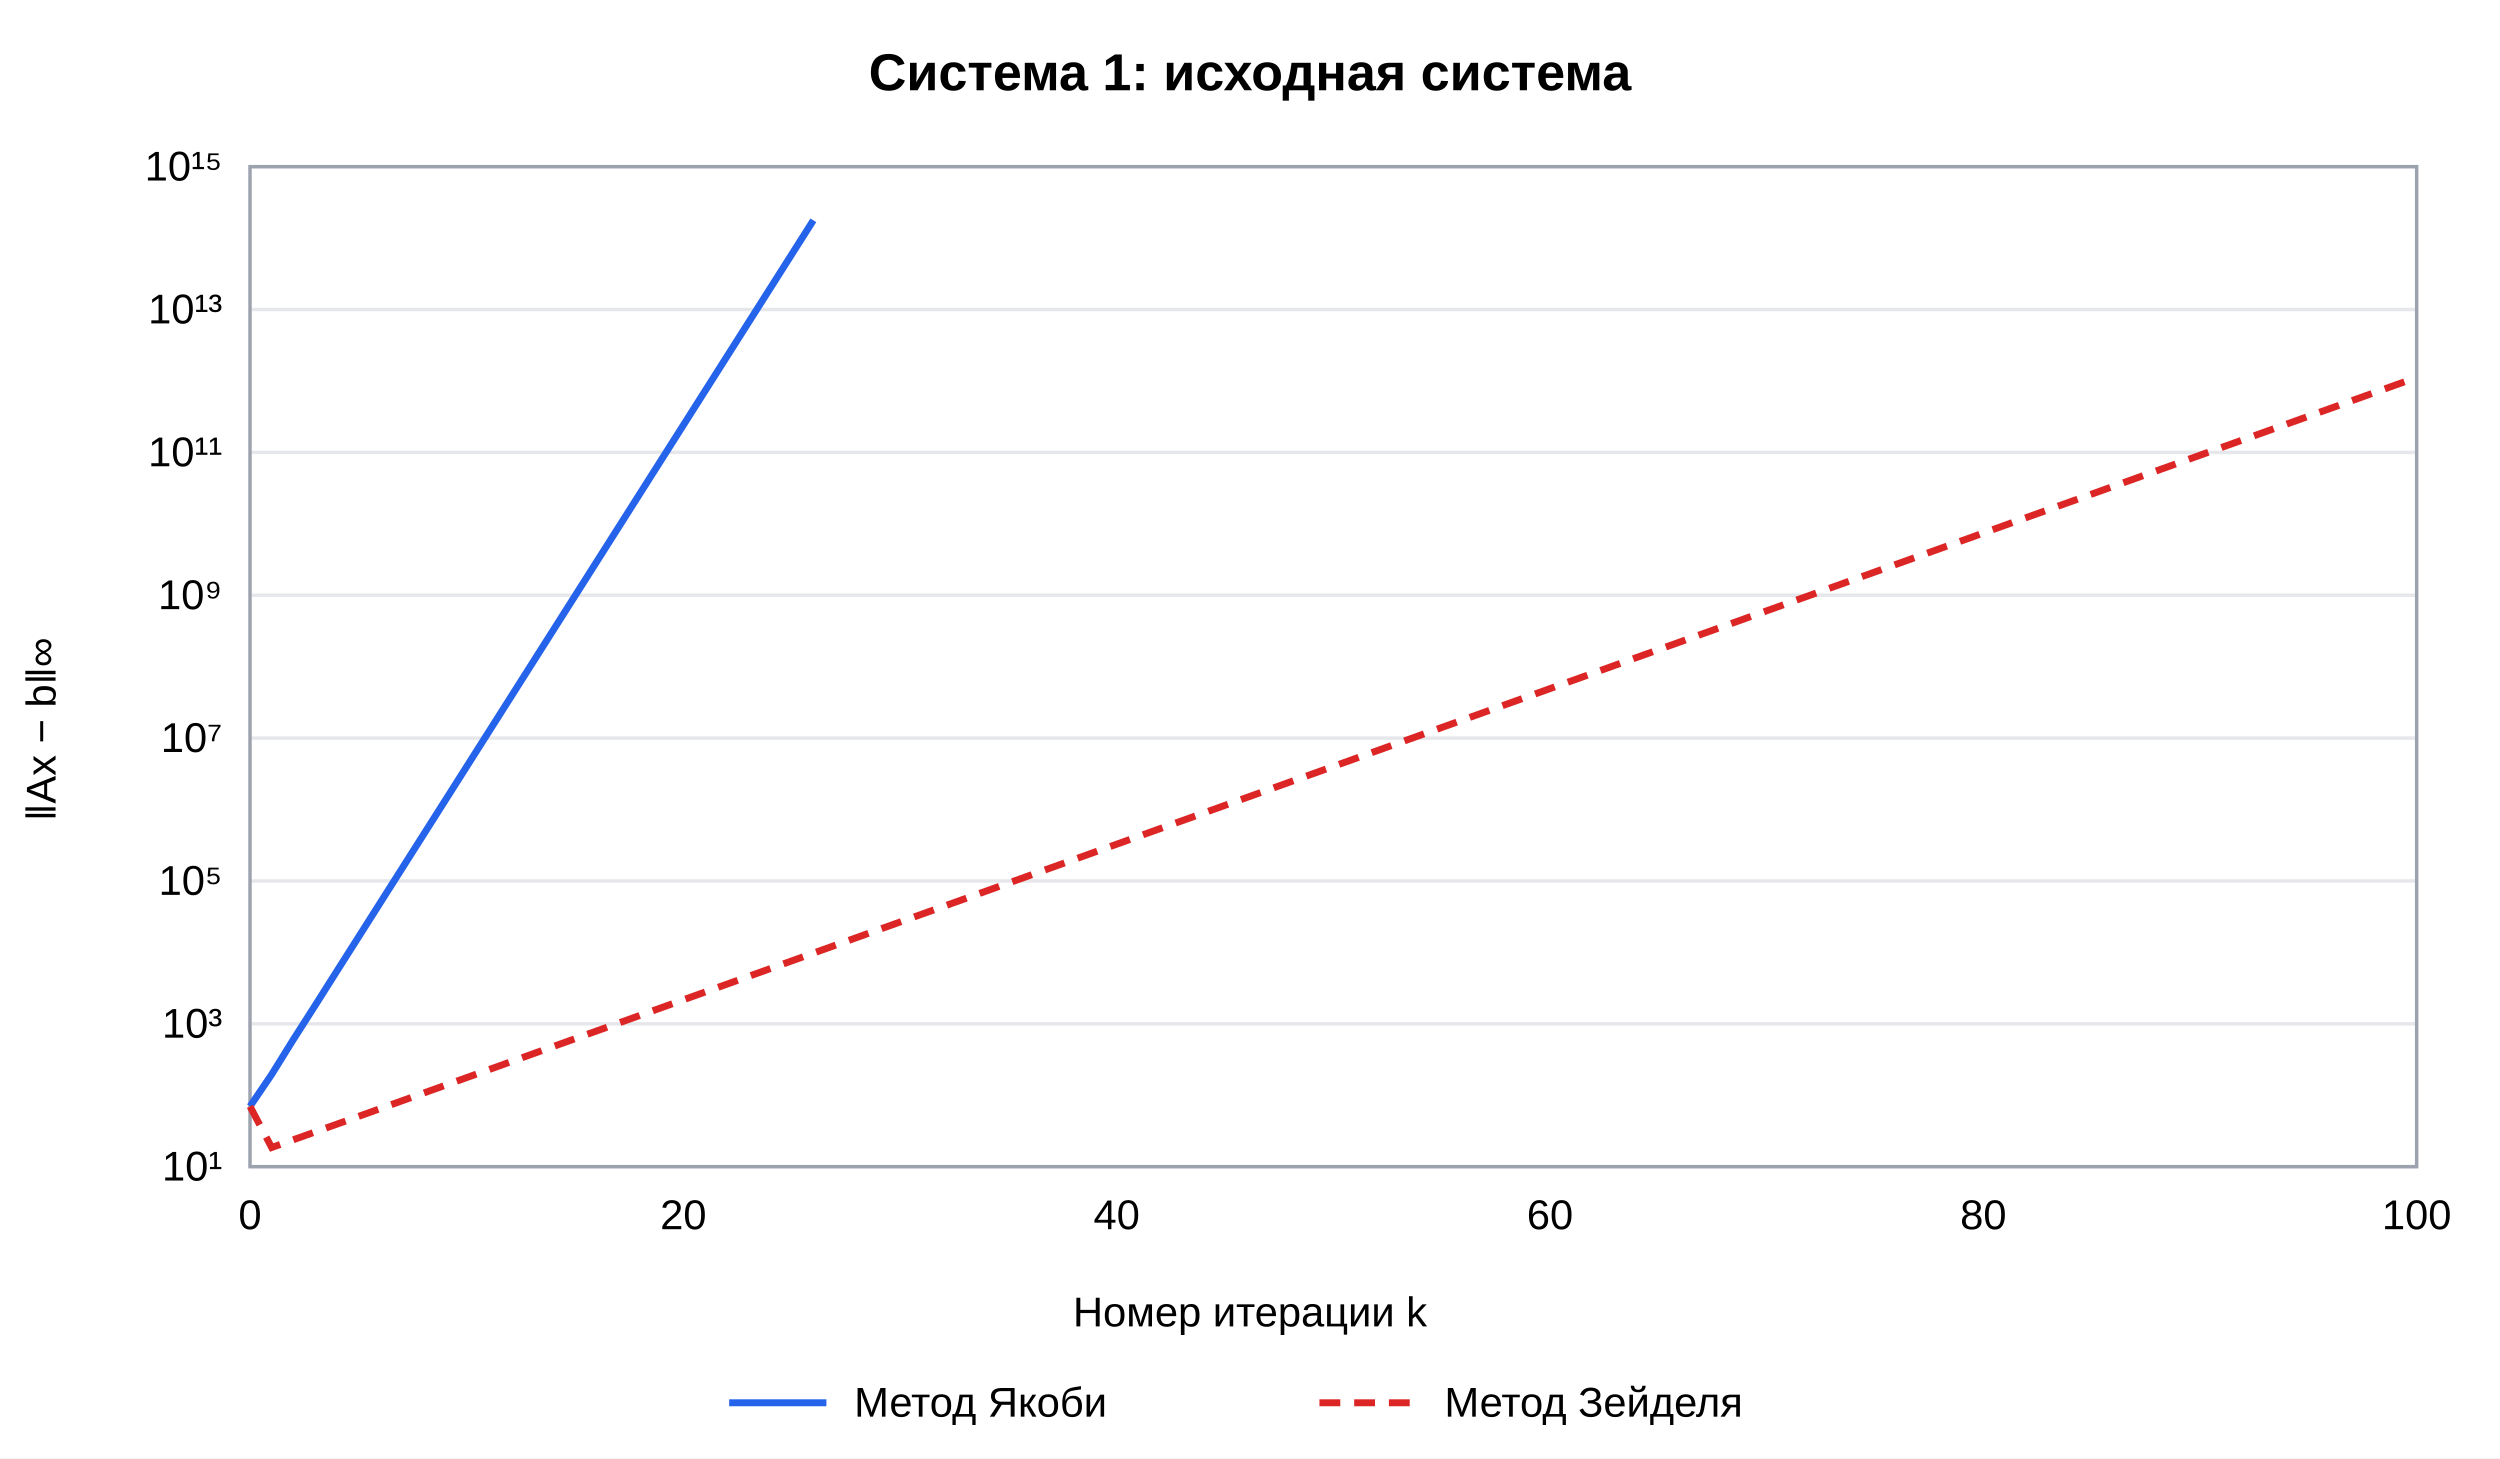
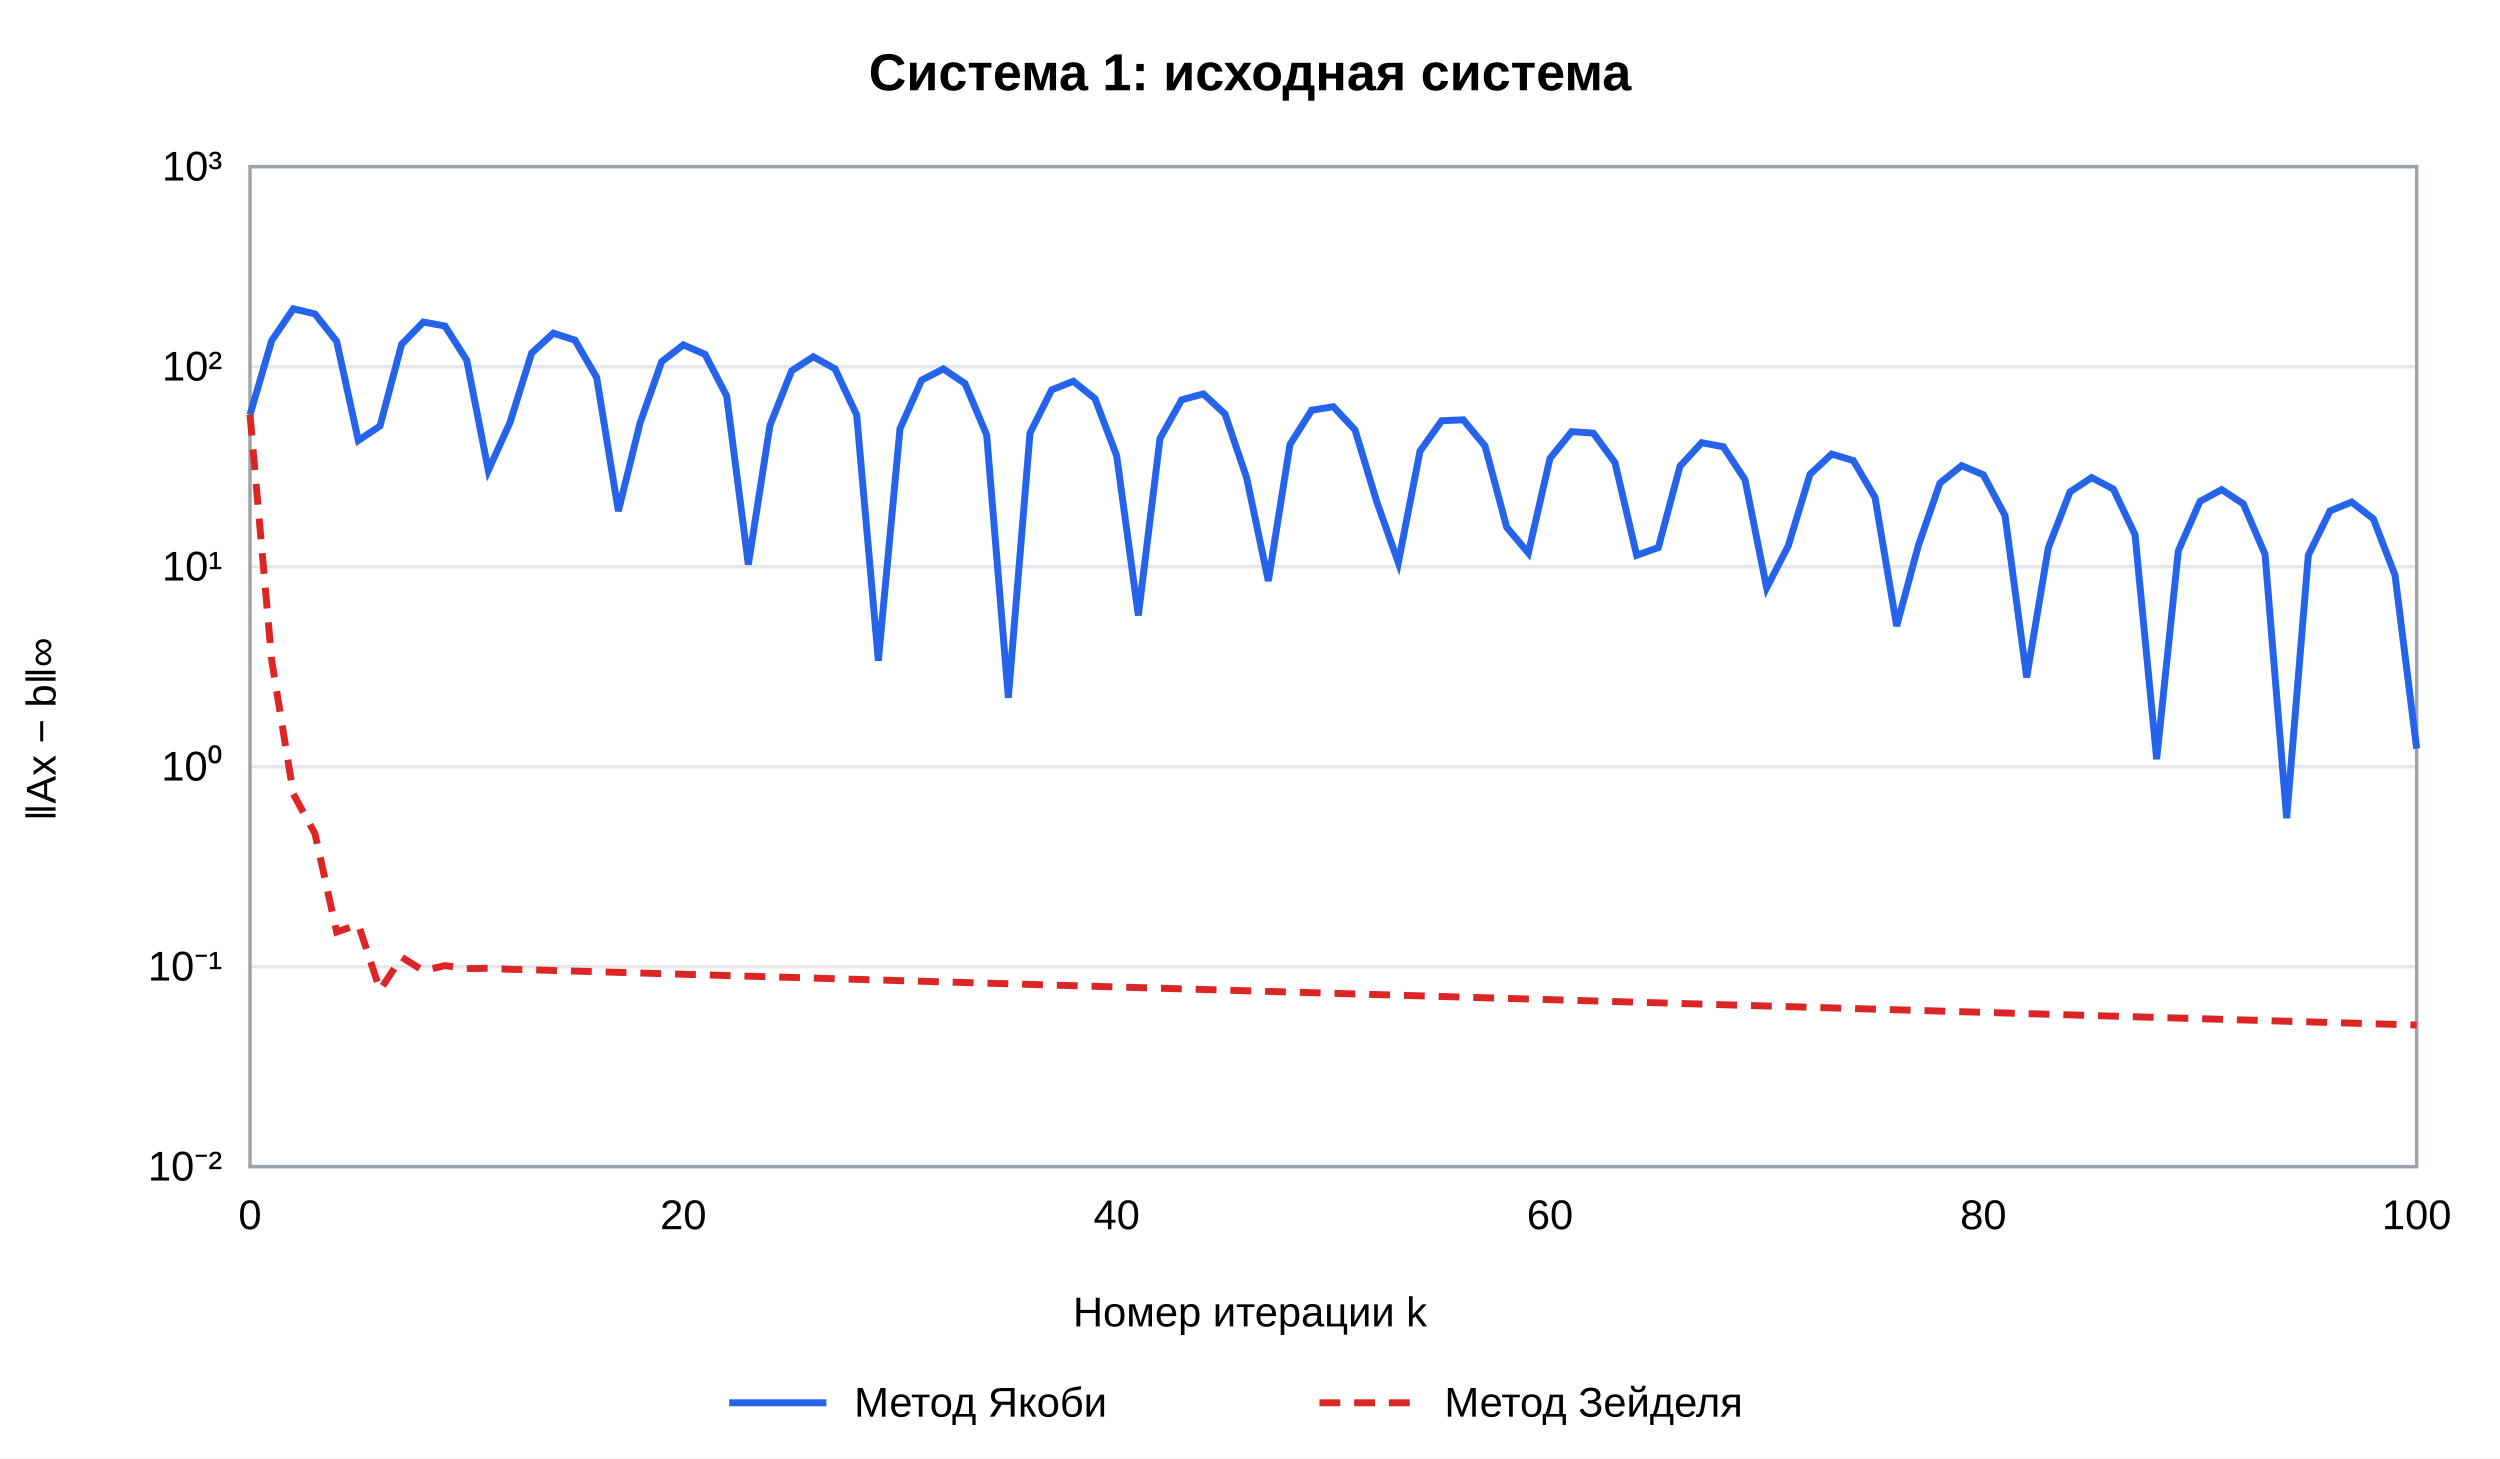
<svg xmlns="http://www.w3.org/2000/svg" viewBox="0 0 720 420" width="720" height="420" font-family="Arial, sans-serif" font-size="12">
  <rect width="720" height="420" fill="#fff" />
  <text x="360" y="26" text-anchor="middle" font-size="15" font-weight="bold">Система 1: исходная система</text>
  <line x1="72" x2="696" y1="336" y2="336" stroke="#e5e7eb" />
-   <text x="64" y="340" text-anchor="end">10¹</text>
-   <line x1="72" x2="696" y1="294.857" y2="294.857" stroke="#e5e7eb" />
-   <text x="64" y="298.857" text-anchor="end">10³</text>
-   <line x1="72" x2="696" y1="253.714" y2="253.714" stroke="#e5e7eb" />
-   <text x="64" y="257.714" text-anchor="end">10⁵</text>
-   <line x1="72" x2="696" y1="212.571" y2="212.571" stroke="#e5e7eb" />
-   <text x="64" y="216.571" text-anchor="end">10⁷</text>
-   <line x1="72" x2="696" y1="171.429" y2="171.429" stroke="#e5e7eb" />
-   <text x="64" y="175.429" text-anchor="end">10⁹</text>
-   <line x1="72" x2="696" y1="130.286" y2="130.286" stroke="#e5e7eb" />
-   <text x="64" y="134.286" text-anchor="end">10¹¹</text>
-   <line x1="72" x2="696" y1="89.143" y2="89.143" stroke="#e5e7eb" />
-   <text x="64" y="93.143" text-anchor="end">10¹³</text>
+   <text x="64" y="340" text-anchor="end">10⁻²</text>
+   <line x1="72" x2="696" y1="278.4" y2="278.4" stroke="#e5e7eb" />
+   <text x="64" y="282.4" text-anchor="end">10⁻¹</text>
+   <line x1="72" x2="696" y1="220.8" y2="220.8" stroke="#e5e7eb" />
+   <text x="64" y="224.8" text-anchor="end">10⁰</text>
+   <line x1="72" x2="696" y1="163.2" y2="163.2" stroke="#e5e7eb" />
+   <text x="64" y="167.2" text-anchor="end">10¹</text>
+   <line x1="72" x2="696" y1="105.6" y2="105.6" stroke="#e5e7eb" />
+   <text x="64" y="109.6" text-anchor="end">10²</text>
  <line x1="72" x2="696" y1="48" y2="48" stroke="#e5e7eb" />
-   <text x="64" y="52" text-anchor="end">10¹⁵</text>
+   <text x="64" y="52" text-anchor="end">10³</text>
  <text x="72" y="354" text-anchor="middle">0</text>
  <text x="196.8" y="354" text-anchor="middle">20</text>
  <text x="321.6" y="354" text-anchor="middle">40</text>
  <text x="446.4" y="354" text-anchor="middle">60</text>
  <text x="571.2" y="354" text-anchor="middle">80</text>
  <text x="696" y="354" text-anchor="middle">100</text>
  <rect x="72" y="48" width="624" height="288" fill="none" stroke="#9ca3af" />
  <text x="360" y="382" text-anchor="middle">Номер итерации k</text>
  <text x="16" y="210" text-anchor="middle" transform="rotate(-90 16 210)">‖Ax − b‖∞</text>
-   <path d="M72,318.639L78.24,309.444L84.48,299.388L90.72,289.63L96.96,279.772L103.2,269.947L109.44,260.111L115.68,250.279L121.92,240.446L128.16,230.613L134.4,220.78L140.64,210.947L146.88,201.114L153.12,191.281L159.36,181.448L165.6,171.615L171.84,161.782L178.08,151.949L184.32,142.116L190.56,132.283L196.8,122.45L203.04,112.617L209.28,102.784L215.52,92.951L221.76,83.118L228,73.285L234.24,63.452" fill="none" stroke="#2563eb" stroke-width="2" />
+   <path d="M72,119.452L78.24,98.11L84.48,88.933L90.72,90.421L96.96,98.314L103.2,126.862L109.44,122.682L115.68,99.149L121.92,92.755L128.16,93.908L134.4,103.692L140.64,135.462L146.88,121.676L153.12,101.682L159.36,95.956L165.6,97.974L171.84,108.728L178.08,147.203L184.32,121.895L190.56,104.153L196.8,99.329L203.04,102.04L209.28,114.035L215.52,162.591L221.76,122.475L228,106.773L234.24,102.743L240.48,106.217L246.72,119.505L252.96,190.291L259.2,123.476L265.44,109.466L271.68,106.247L277.92,110.456L284.16,125.255L290.4,200.973L296.64,124.731L302.88,112.278L309.12,109.797L315.36,114.813L321.6,131.246L327.84,177.252L334.08,126.281L340.32,115.151L346.56,113.441L352.8,119.238L359.04,137.642L365.28,167.322L371.52,128L377.76,118.135L384,117.127L390.24,123.802L396.48,144.408L402.72,162.044L408.96,129.948L415.2,121.169L421.44,120.913L427.68,128.442L433.92,151.834L440.16,159.261L446.4,132.012L452.64,124.313L458.88,124.737L465.12,133.251L471.36,159.928L477.6,157.693L483.84,134.269L490.08,127.495L496.32,128.671L502.56,138.147L508.8,169.311L515.04,157.162L521.28,136.604L527.52,130.788L533.76,132.64L540,143.256L546.24,180.31L552.48,157.153L558.72,139.112L564.96,134.109L571.2,136.733L577.44,148.471L583.68,195.101L589.92,157.749L596.16,141.671L602.4,137.546L608.64,140.857L614.88,153.968L621.12,218.628L627.36,158.613L633.6,144.392L639.84,141.001L646.08,145.124L652.32,159.601L658.56,235.632L664.8,159.902L671.04,147.143L677.28,144.581L683.52,149.417L689.76,165.628L696,215.599" fill="none" stroke="#2563eb" stroke-width="2" />
  <line x1="210" x2="238" y1="404" y2="404" stroke="#2563eb" stroke-width="2" />
  <text x="246" y="408">Метод Якоби</text>
-   <path d="M72,318.639L78.24,330.483L84.48,328.25L90.72,326.015L96.96,323.779L103.2,321.542L109.44,319.304L115.68,317.066L121.92,314.827L128.16,312.588L134.4,310.348L140.64,308.108L146.88,305.869L153.12,303.628L159.36,301.388L165.6,299.148L171.84,296.908L178.08,294.667L184.32,292.427L190.56,290.186L196.8,287.946L203.04,285.705L209.28,283.465L215.52,281.224L221.76,278.983L228,276.743L234.24,274.502L240.48,272.262L246.72,270.021L252.96,267.78L259.2,265.54L265.44,263.299L271.68,261.059L277.92,258.818L284.16,256.577L290.4,254.337L296.64,252.096L302.88,249.856L309.12,247.615L315.36,245.374L321.6,243.134L327.84,240.893L334.08,238.652L340.32,236.412L346.56,234.171L352.8,231.931L359.04,229.69L365.28,227.449L371.52,225.209L377.76,222.968L384,220.728L390.24,218.487L396.48,216.246L402.72,214.006L408.96,211.765L415.2,209.524L421.44,207.284L427.68,205.043L433.92,202.803L440.16,200.562L446.4,198.321L452.64,196.081L458.88,193.84L465.12,191.6L471.36,189.359L477.6,187.118L483.84,184.878L490.08,182.637L496.32,180.396L502.56,178.156L508.8,175.915L515.04,173.675L521.28,171.434L527.52,169.193L533.76,166.953L540,164.712L546.24,162.472L552.48,160.231L558.72,157.99L564.96,155.75L571.2,153.509L577.44,151.268L583.68,149.028L589.92,146.787L596.16,144.547L602.4,142.306L608.64,140.065L614.88,137.825L621.12,135.584L627.36,133.344L633.6,131.103L639.84,128.862L646.08,126.622L652.32,124.381L658.56,122.14L664.8,119.9L671.04,117.659L677.28,115.419L683.52,113.178L689.76,110.937L696,108.697" fill="none" stroke="#dc2626" stroke-width="2" stroke-dasharray="6 4" />
+   <path d="M72,119.452L78.24,190.161L84.48,228.662L90.72,240.125L96.96,268.416L103.2,266.248L109.44,285.17L115.68,275.677L121.92,279.563L128.16,278.098L134.4,278.972L140.64,278.857L146.88,279.166L153.12,279.295L159.36,279.501L165.6,279.674L171.84,279.861L178.08,280.041L184.32,280.225L190.56,280.407L196.8,280.59L203.04,280.773L209.28,280.956L215.52,281.138L221.76,281.321L228,281.504L234.24,281.687L240.48,281.869L246.72,282.052L252.96,282.235L259.2,282.418L265.44,282.6L271.68,282.783L277.92,282.966L284.16,283.148L290.4,283.331L296.64,283.514L302.88,283.697L309.12,283.879L315.36,284.062L321.6,284.245L327.84,284.428L334.08,284.61L340.32,284.793L346.56,284.976L352.8,285.158L359.04,285.341L365.28,285.524L371.52,285.707L377.76,285.889L384,286.072L390.24,286.255L396.48,286.438L402.72,286.62L408.96,286.803L415.2,286.986L421.44,287.169L427.68,287.351L433.92,287.534L440.16,287.717L446.4,287.899L452.64,288.082L458.88,288.265L465.12,288.448L471.36,288.63L477.6,288.813L483.84,288.996L490.08,289.179L496.32,289.361L502.56,289.544L508.8,289.727L515.04,289.909L521.28,290.092L527.52,290.275L533.76,290.458L540,290.64L546.24,290.823L552.48,291.006L558.72,291.189L564.96,291.371L571.2,291.554L577.44,291.737L583.68,291.92L589.92,292.102L596.16,292.285L602.4,292.468L608.64,292.65L614.88,292.833L621.12,293.016L627.36,293.199L633.6,293.381L639.84,293.564L646.08,293.747L652.32,293.93L658.56,294.112L664.8,294.295L671.04,294.478L677.28,294.66L683.52,294.843L689.76,295.026L696,295.209" fill="none" stroke="#dc2626" stroke-width="2" stroke-dasharray="6 4" />
  <line x1="380" x2="408" y1="404" y2="404" stroke="#dc2626" stroke-width="2" stroke-dasharray="6 4" />
  <text x="416" y="408">Метод Зейделя</text>
</svg>
